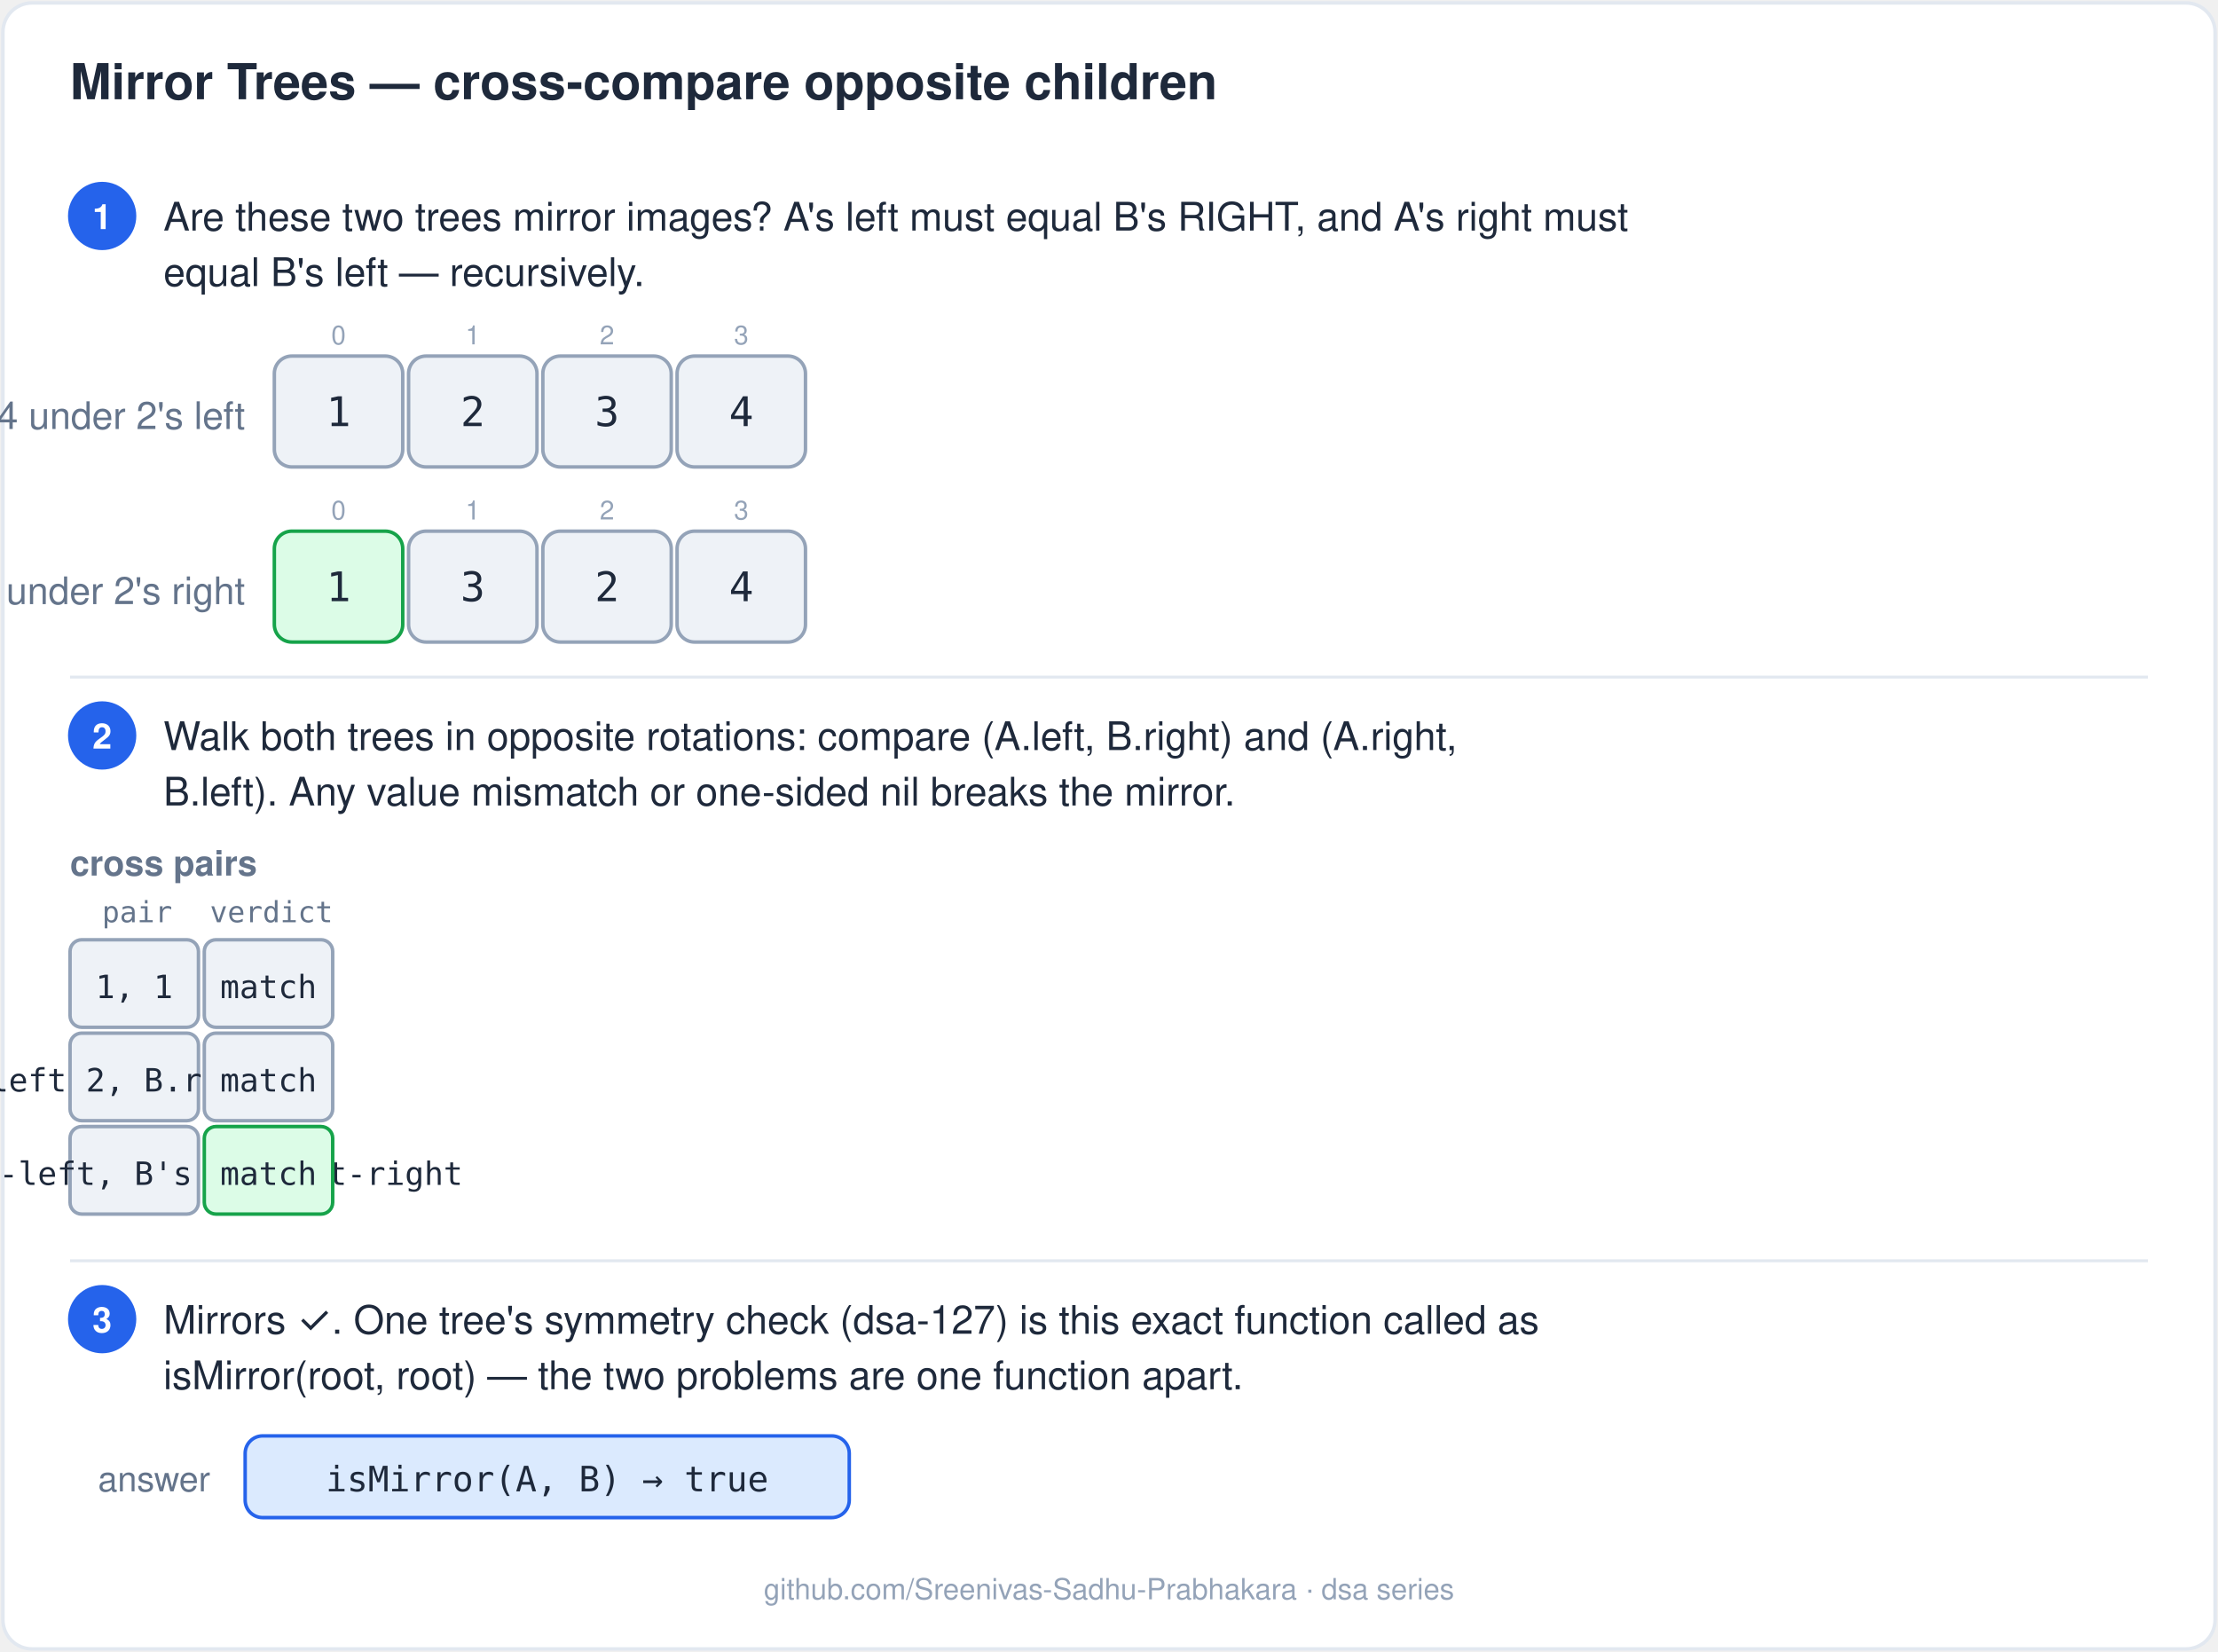
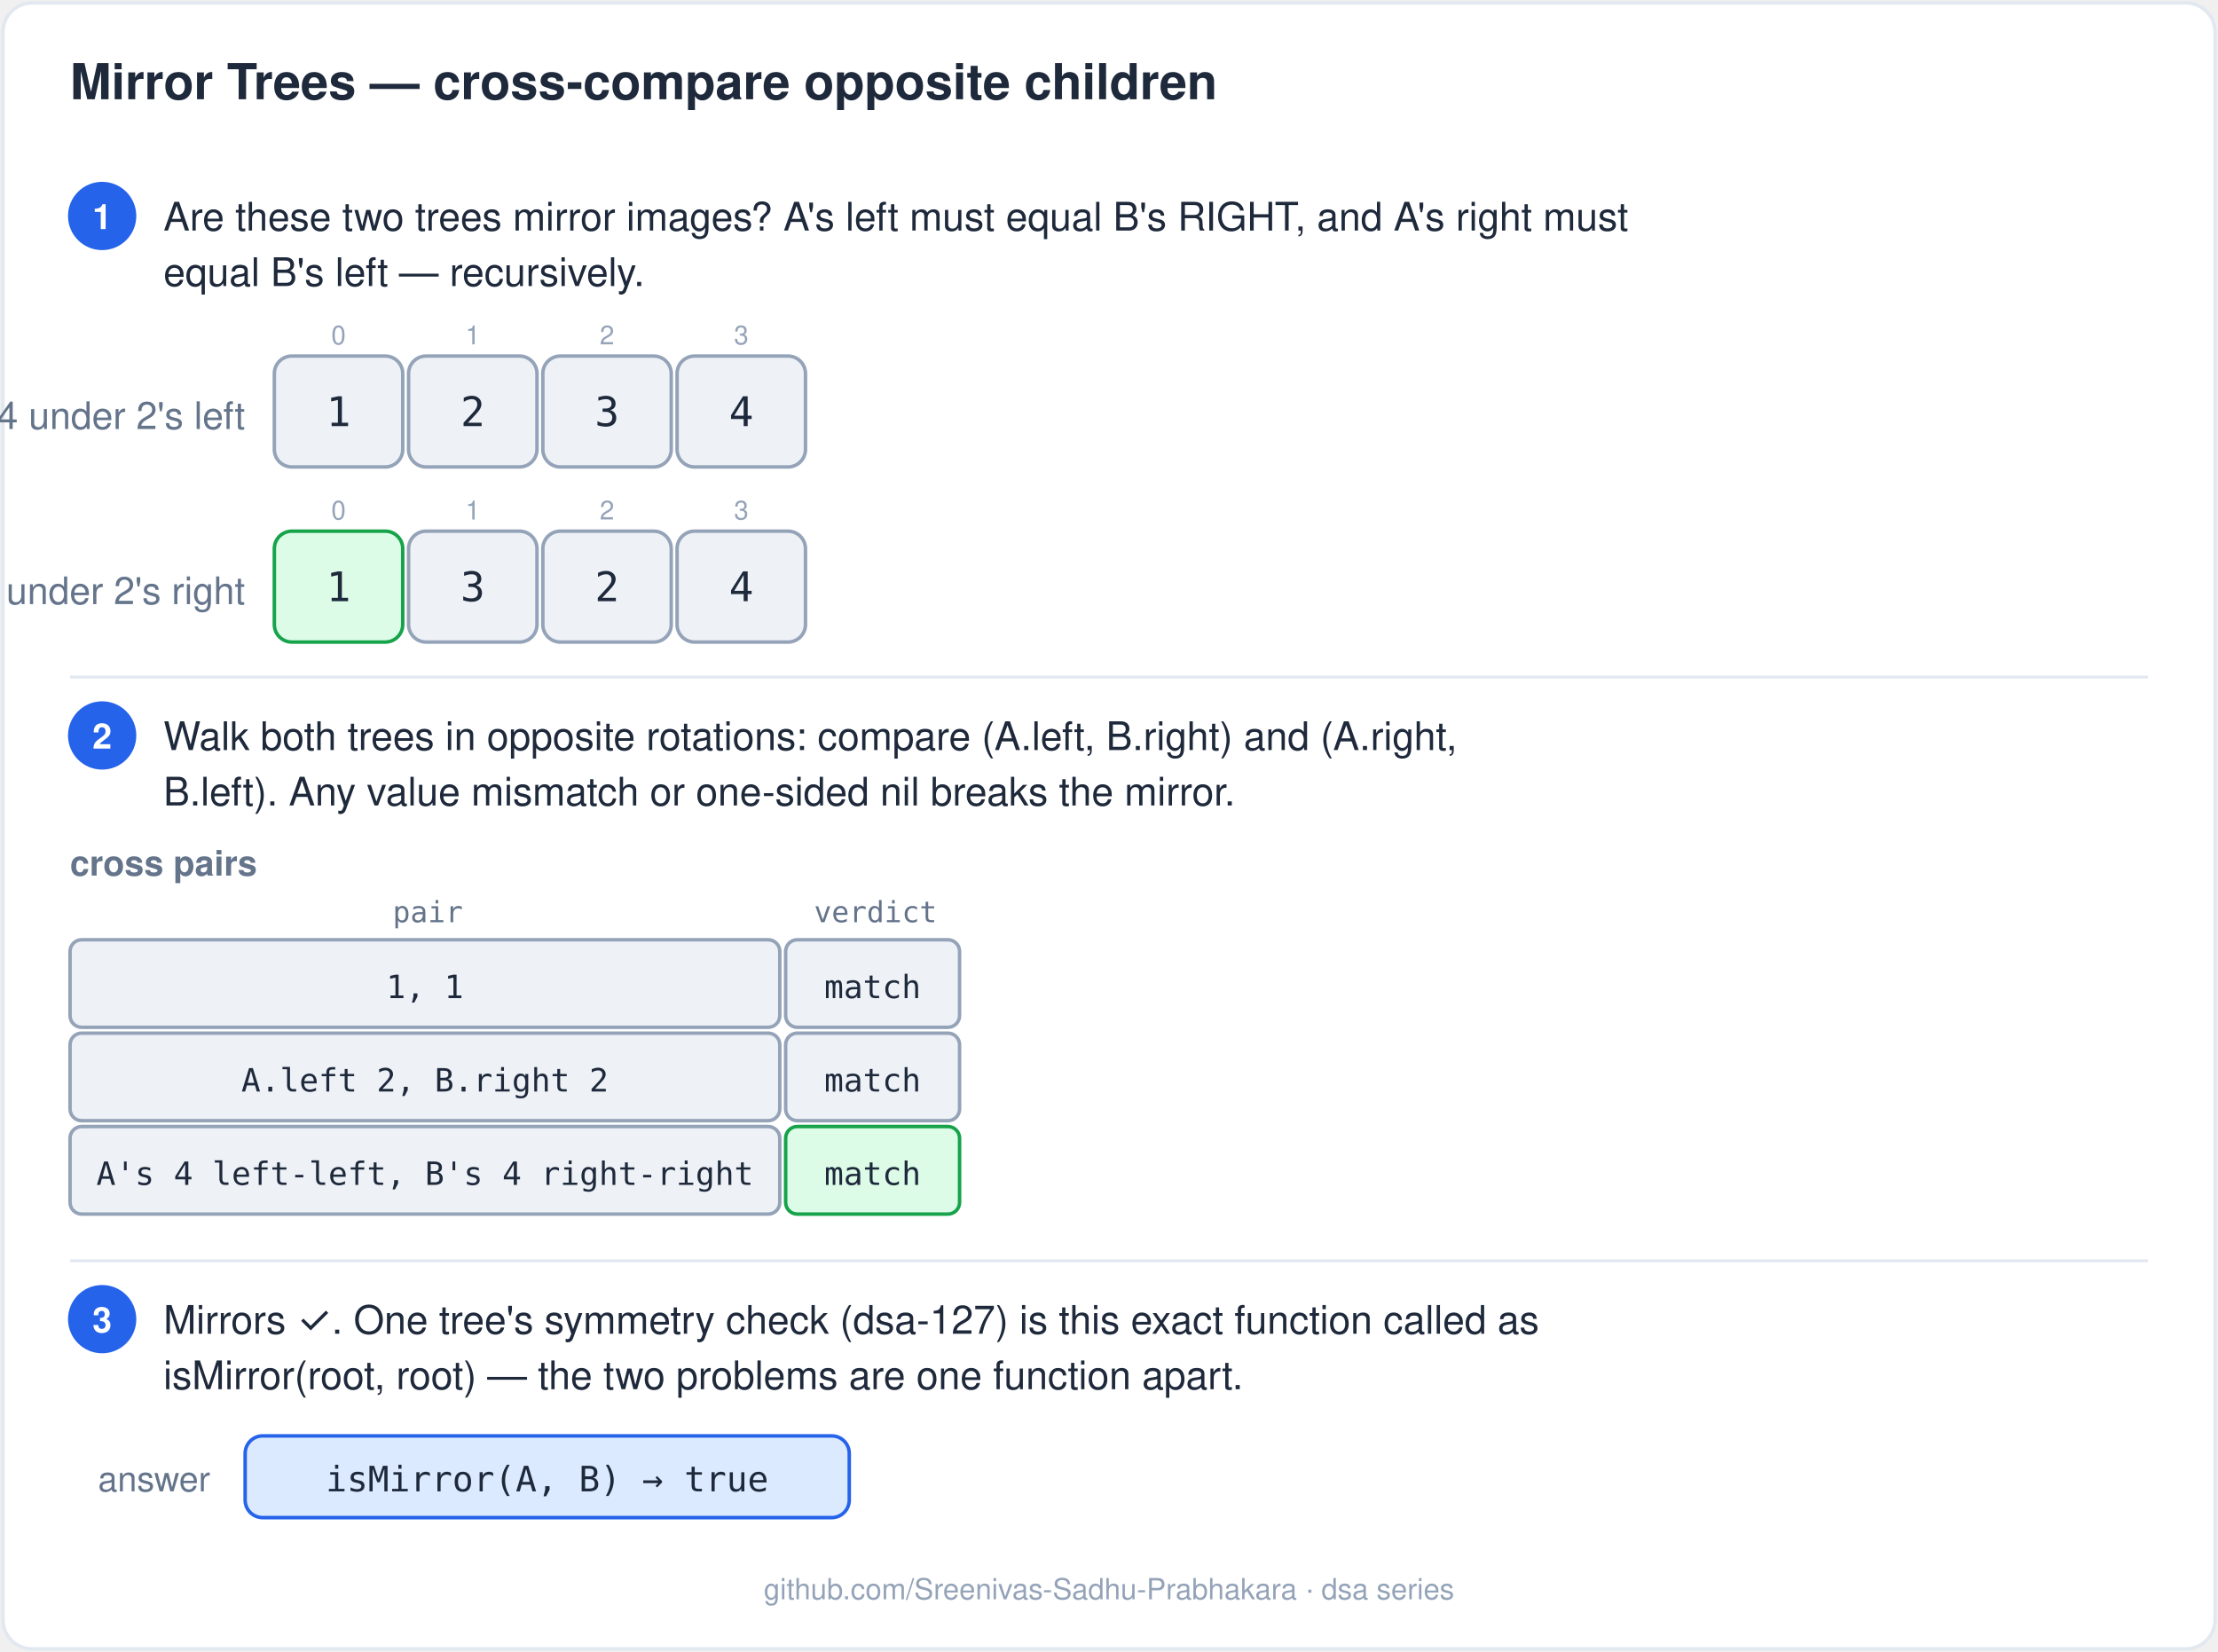
<svg xmlns="http://www.w3.org/2000/svg" width="760" height="566" viewBox="0 0 760 566" role="img" aria-label="Step-by-step visual walkthrough">
  <defs>
    <marker id="arr" markerWidth="8" markerHeight="8" refX="6" refY="3" orient="auto">
      <path d="M0,0 L7,3 L0,6 z" fill="context-stroke" />
    </marker>
  </defs>
  <rect x="1.0" y="1.0" width="758.0" height="564.0" rx="10" fill="#ffffff" stroke="#e2e8f0" stroke-width="1.2" />
  <text x="24.0" y="34.0" font-family="-apple-system,Segoe UI,Helvetica,Arial,sans-serif" font-size="17" fill="#1e293b" text-anchor="start" font-weight="600">Mirror Trees — cross-compare opposite children</text>
  <circle cx="35.0" cy="74.0" r="11" fill="#2563eb" stroke="#2563eb" stroke-width="1.4" />
  <text x="35.0" y="78.5" font-family="-apple-system,Segoe UI,Helvetica,Arial,sans-serif" font-size="12" fill="#ffffff" text-anchor="middle" font-weight="600">1</text>
  <text x="56.0" y="79.0" font-family="-apple-system,Segoe UI,Helvetica,Arial,sans-serif" font-size="13.5" fill="#1e293b" text-anchor="start">Are these two trees mirror images? A's left must equal B's RIGHT, and A's right must</text>
  <text x="56.0" y="98.0" font-family="-apple-system,Segoe UI,Helvetica,Arial,sans-serif" font-size="13.5" fill="#1e293b" text-anchor="start">equal B's left — recursively.</text>
  <text x="84.0" y="147.0" font-family="-apple-system,Segoe UI,Helvetica,Arial,sans-serif" font-size="13" fill="#64748b" text-anchor="end">A: 4 under 2's left</text>
  <rect x="94.0" y="122.0" width="44.0" height="38.0" rx="6" fill="#eef2f7" stroke="#94a3b8" stroke-width="1.2" />
  <text x="116.0" y="146.0" font-family="ui-monospace,Menlo,monospace" font-size="14" fill="#1e293b" text-anchor="middle">1</text>
  <text x="116.0" y="118.0" font-family="-apple-system,Segoe UI,Helvetica,Arial,sans-serif" font-size="9" fill="#94a3b8" text-anchor="middle">0</text>
  <rect x="140.0" y="122.0" width="44.0" height="38.0" rx="6" fill="#eef2f7" stroke="#94a3b8" stroke-width="1.2" />
  <text x="162.0" y="146.0" font-family="ui-monospace,Menlo,monospace" font-size="14" fill="#1e293b" text-anchor="middle">2</text>
  <text x="162.0" y="118.0" font-family="-apple-system,Segoe UI,Helvetica,Arial,sans-serif" font-size="9" fill="#94a3b8" text-anchor="middle">1</text>
  <rect x="186.0" y="122.0" width="44.0" height="38.0" rx="6" fill="#eef2f7" stroke="#94a3b8" stroke-width="1.2" />
  <text x="208.0" y="146.0" font-family="ui-monospace,Menlo,monospace" font-size="14" fill="#1e293b" text-anchor="middle">3</text>
  <text x="208.0" y="118.0" font-family="-apple-system,Segoe UI,Helvetica,Arial,sans-serif" font-size="9" fill="#94a3b8" text-anchor="middle">2</text>
  <rect x="232.0" y="122.0" width="44.0" height="38.0" rx="6" fill="#eef2f7" stroke="#94a3b8" stroke-width="1.2" />
  <text x="254.0" y="146.0" font-family="ui-monospace,Menlo,monospace" font-size="14" fill="#1e293b" text-anchor="middle">4</text>
  <text x="254.0" y="118.0" font-family="-apple-system,Segoe UI,Helvetica,Arial,sans-serif" font-size="9" fill="#94a3b8" text-anchor="middle">3</text>
  <text x="84.0" y="207.0" font-family="-apple-system,Segoe UI,Helvetica,Arial,sans-serif" font-size="13" fill="#64748b" text-anchor="end">B: 4 under 2's right</text>
  <rect x="94.0" y="182.0" width="44.0" height="38.0" rx="6" fill="#dcfce7" stroke="#16a34a" stroke-width="1.2" />
  <text x="116.0" y="206.0" font-family="ui-monospace,Menlo,monospace" font-size="14" fill="#1e293b" text-anchor="middle">1</text>
  <text x="116.0" y="178.0" font-family="-apple-system,Segoe UI,Helvetica,Arial,sans-serif" font-size="9" fill="#94a3b8" text-anchor="middle">0</text>
  <rect x="140.0" y="182.0" width="44.0" height="38.0" rx="6" fill="#eef2f7" stroke="#94a3b8" stroke-width="1.2" />
  <text x="162.0" y="206.0" font-family="ui-monospace,Menlo,monospace" font-size="14" fill="#1e293b" text-anchor="middle">3</text>
  <text x="162.0" y="178.0" font-family="-apple-system,Segoe UI,Helvetica,Arial,sans-serif" font-size="9" fill="#94a3b8" text-anchor="middle">1</text>
  <rect x="186.0" y="182.0" width="44.0" height="38.0" rx="6" fill="#eef2f7" stroke="#94a3b8" stroke-width="1.2" />
  <text x="208.0" y="206.0" font-family="ui-monospace,Menlo,monospace" font-size="14" fill="#1e293b" text-anchor="middle">2</text>
  <text x="208.0" y="178.0" font-family="-apple-system,Segoe UI,Helvetica,Arial,sans-serif" font-size="9" fill="#94a3b8" text-anchor="middle">2</text>
  <rect x="232.0" y="182.0" width="44.0" height="38.0" rx="6" fill="#eef2f7" stroke="#94a3b8" stroke-width="1.2" />
  <text x="254.0" y="206.0" font-family="ui-monospace,Menlo,monospace" font-size="14" fill="#1e293b" text-anchor="middle">4</text>
  <text x="254.0" y="178.0" font-family="-apple-system,Segoe UI,Helvetica,Arial,sans-serif" font-size="9" fill="#94a3b8" text-anchor="middle">3</text>
  <line x1="24.0" y1="232.0" x2="736.0" y2="232.0" stroke="#e2e8f0" stroke-width="1" />
  <circle cx="35.0" cy="252.0" r="11" fill="#2563eb" stroke="#2563eb" stroke-width="1.4" />
  <text x="35.0" y="256.5" font-family="-apple-system,Segoe UI,Helvetica,Arial,sans-serif" font-size="12" fill="#ffffff" text-anchor="middle" font-weight="600">2</text>
  <text x="56.0" y="257.0" font-family="-apple-system,Segoe UI,Helvetica,Arial,sans-serif" font-size="13.5" fill="#1e293b" text-anchor="start">Walk both trees in opposite rotations: compare (A.left, B.right) and (A.right,</text>
  <text x="56.0" y="276.0" font-family="-apple-system,Segoe UI,Helvetica,Arial,sans-serif" font-size="13.5" fill="#1e293b" text-anchor="start">B.left). Any value mismatch or one-sided nil breaks the mirror.</text>
  <text x="24.0" y="300.0" font-family="-apple-system,Segoe UI,Helvetica,Arial,sans-serif" font-size="12" fill="#64748b" text-anchor="start" font-weight="600">cross pairs</text>
-   <text x="47.0" y="316.0" font-family="ui-monospace,Menlo,monospace" font-size="10" fill="#64748b" text-anchor="middle">pair</text>
-   <text x="93.0" y="316.0" font-family="ui-monospace,Menlo,monospace" font-size="10" fill="#64748b" text-anchor="middle">verdict</text>
-   <rect x="24.0" y="322.0" width="44.0" height="30.0" rx="4" fill="#eef2f7" stroke="#94a3b8" stroke-width="1.2" />
-   <text x="46.0" y="342.0" font-family="ui-monospace,Menlo,monospace" font-size="11" fill="#1e293b" text-anchor="middle">1, 1</text>
-   <rect x="70.0" y="322.0" width="44.0" height="30.0" rx="4" fill="#eef2f7" stroke="#94a3b8" stroke-width="1.2" />
-   <text x="92.0" y="342.0" font-family="ui-monospace,Menlo,monospace" font-size="11" fill="#1e293b" text-anchor="middle">match</text>
-   <rect x="24.0" y="354.0" width="44.0" height="30.0" rx="4" fill="#eef2f7" stroke="#94a3b8" stroke-width="1.2" />
-   <text x="46.0" y="374.0" font-family="ui-monospace,Menlo,monospace" font-size="11" fill="#1e293b" text-anchor="middle">A.left 2, B.right 2</text>
-   <rect x="70.0" y="354.0" width="44.0" height="30.0" rx="4" fill="#eef2f7" stroke="#94a3b8" stroke-width="1.2" />
-   <text x="92.0" y="374.0" font-family="ui-monospace,Menlo,monospace" font-size="11" fill="#1e293b" text-anchor="middle">match</text>
-   <rect x="24.0" y="386.0" width="44.0" height="30.0" rx="4" fill="#eef2f7" stroke="#94a3b8" stroke-width="1.2" />
-   <text x="46.0" y="406.0" font-family="ui-monospace,Menlo,monospace" font-size="11" fill="#1e293b" text-anchor="middle">A's 4 left-left, B's 4 right-right</text>
-   <rect x="70.0" y="386.0" width="44.0" height="30.0" rx="4" fill="#dcfce7" stroke="#16a34a" stroke-width="1.2" />
-   <text x="92.0" y="406.0" font-family="ui-monospace,Menlo,monospace" font-size="11" fill="#1e293b" text-anchor="middle">match</text>
+   <text x="146.6" y="316.0" font-family="ui-monospace,Menlo,monospace" font-size="10" fill="#64748b" text-anchor="middle">pair</text>
+   <text x="300.0" y="316.0" font-family="ui-monospace,Menlo,monospace" font-size="10" fill="#64748b" text-anchor="middle">verdict</text>
+   <rect x="24.0" y="322.0" width="243.2" height="30.0" rx="4" fill="#eef2f7" stroke="#94a3b8" stroke-width="1.2" />
+   <text x="145.6" y="342.0" font-family="ui-monospace,Menlo,monospace" font-size="11" fill="#1e293b" text-anchor="middle">1, 1</text>
+   <rect x="269.2" y="322.0" width="59.6" height="30.0" rx="4" fill="#eef2f7" stroke="#94a3b8" stroke-width="1.2" />
+   <text x="299.0" y="342.0" font-family="ui-monospace,Menlo,monospace" font-size="11" fill="#1e293b" text-anchor="middle">match</text>
+   <rect x="24.0" y="354.0" width="243.2" height="30.0" rx="4" fill="#eef2f7" stroke="#94a3b8" stroke-width="1.2" />
+   <text x="145.6" y="374.0" font-family="ui-monospace,Menlo,monospace" font-size="11" fill="#1e293b" text-anchor="middle">A.left 2, B.right 2</text>
+   <rect x="269.2" y="354.0" width="59.6" height="30.0" rx="4" fill="#eef2f7" stroke="#94a3b8" stroke-width="1.2" />
+   <text x="299.0" y="374.0" font-family="ui-monospace,Menlo,monospace" font-size="11" fill="#1e293b" text-anchor="middle">match</text>
+   <rect x="24.0" y="386.0" width="243.2" height="30.0" rx="4" fill="#eef2f7" stroke="#94a3b8" stroke-width="1.2" />
+   <text x="145.6" y="406.0" font-family="ui-monospace,Menlo,monospace" font-size="11" fill="#1e293b" text-anchor="middle">A's 4 left-left, B's 4 right-right</text>
+   <rect x="269.2" y="386.0" width="59.6" height="30.0" rx="4" fill="#dcfce7" stroke="#16a34a" stroke-width="1.2" />
+   <text x="299.0" y="406.0" font-family="ui-monospace,Menlo,monospace" font-size="11" fill="#1e293b" text-anchor="middle">match</text>
  <line x1="24.0" y1="432.0" x2="736.0" y2="432.0" stroke="#e2e8f0" stroke-width="1" />
  <circle cx="35.0" cy="452.0" r="11" fill="#2563eb" stroke="#2563eb" stroke-width="1.4" />
  <text x="35.0" y="456.5" font-family="-apple-system,Segoe UI,Helvetica,Arial,sans-serif" font-size="12" fill="#ffffff" text-anchor="middle" font-weight="600">3</text>
  <text x="56.0" y="457.0" font-family="-apple-system,Segoe UI,Helvetica,Arial,sans-serif" font-size="13.5" fill="#1e293b" text-anchor="start">Mirrors ✓. One tree's symmetry check (dsa-127) is this exact function called as</text>
  <text x="56.0" y="476.0" font-family="-apple-system,Segoe UI,Helvetica,Arial,sans-serif" font-size="13.5" fill="#1e293b" text-anchor="start">isMirror(root, root) — the two problems are one function apart.</text>
  <text x="72.0" y="511.0" font-family="-apple-system,Segoe UI,Helvetica,Arial,sans-serif" font-size="12" fill="#64748b" text-anchor="end">answer</text>
  <rect x="84.0" y="492.0" width="207.0" height="28.0" rx="6" fill="#dbeafe" stroke="#2563eb" stroke-width="1.2" />
  <text x="187.5" y="511.0" font-family="ui-monospace,Menlo,monospace" font-size="12" fill="#1e293b" text-anchor="middle">isMirror(A, B) → true</text>
  <text x="380.0" y="548.0" font-family="-apple-system,Segoe UI,Helvetica,Arial,sans-serif" font-size="10" fill="#94a3b8" text-anchor="middle">github.com/Sreenivas-Sadhu-Prabhakara · dsa series</text>
</svg>
